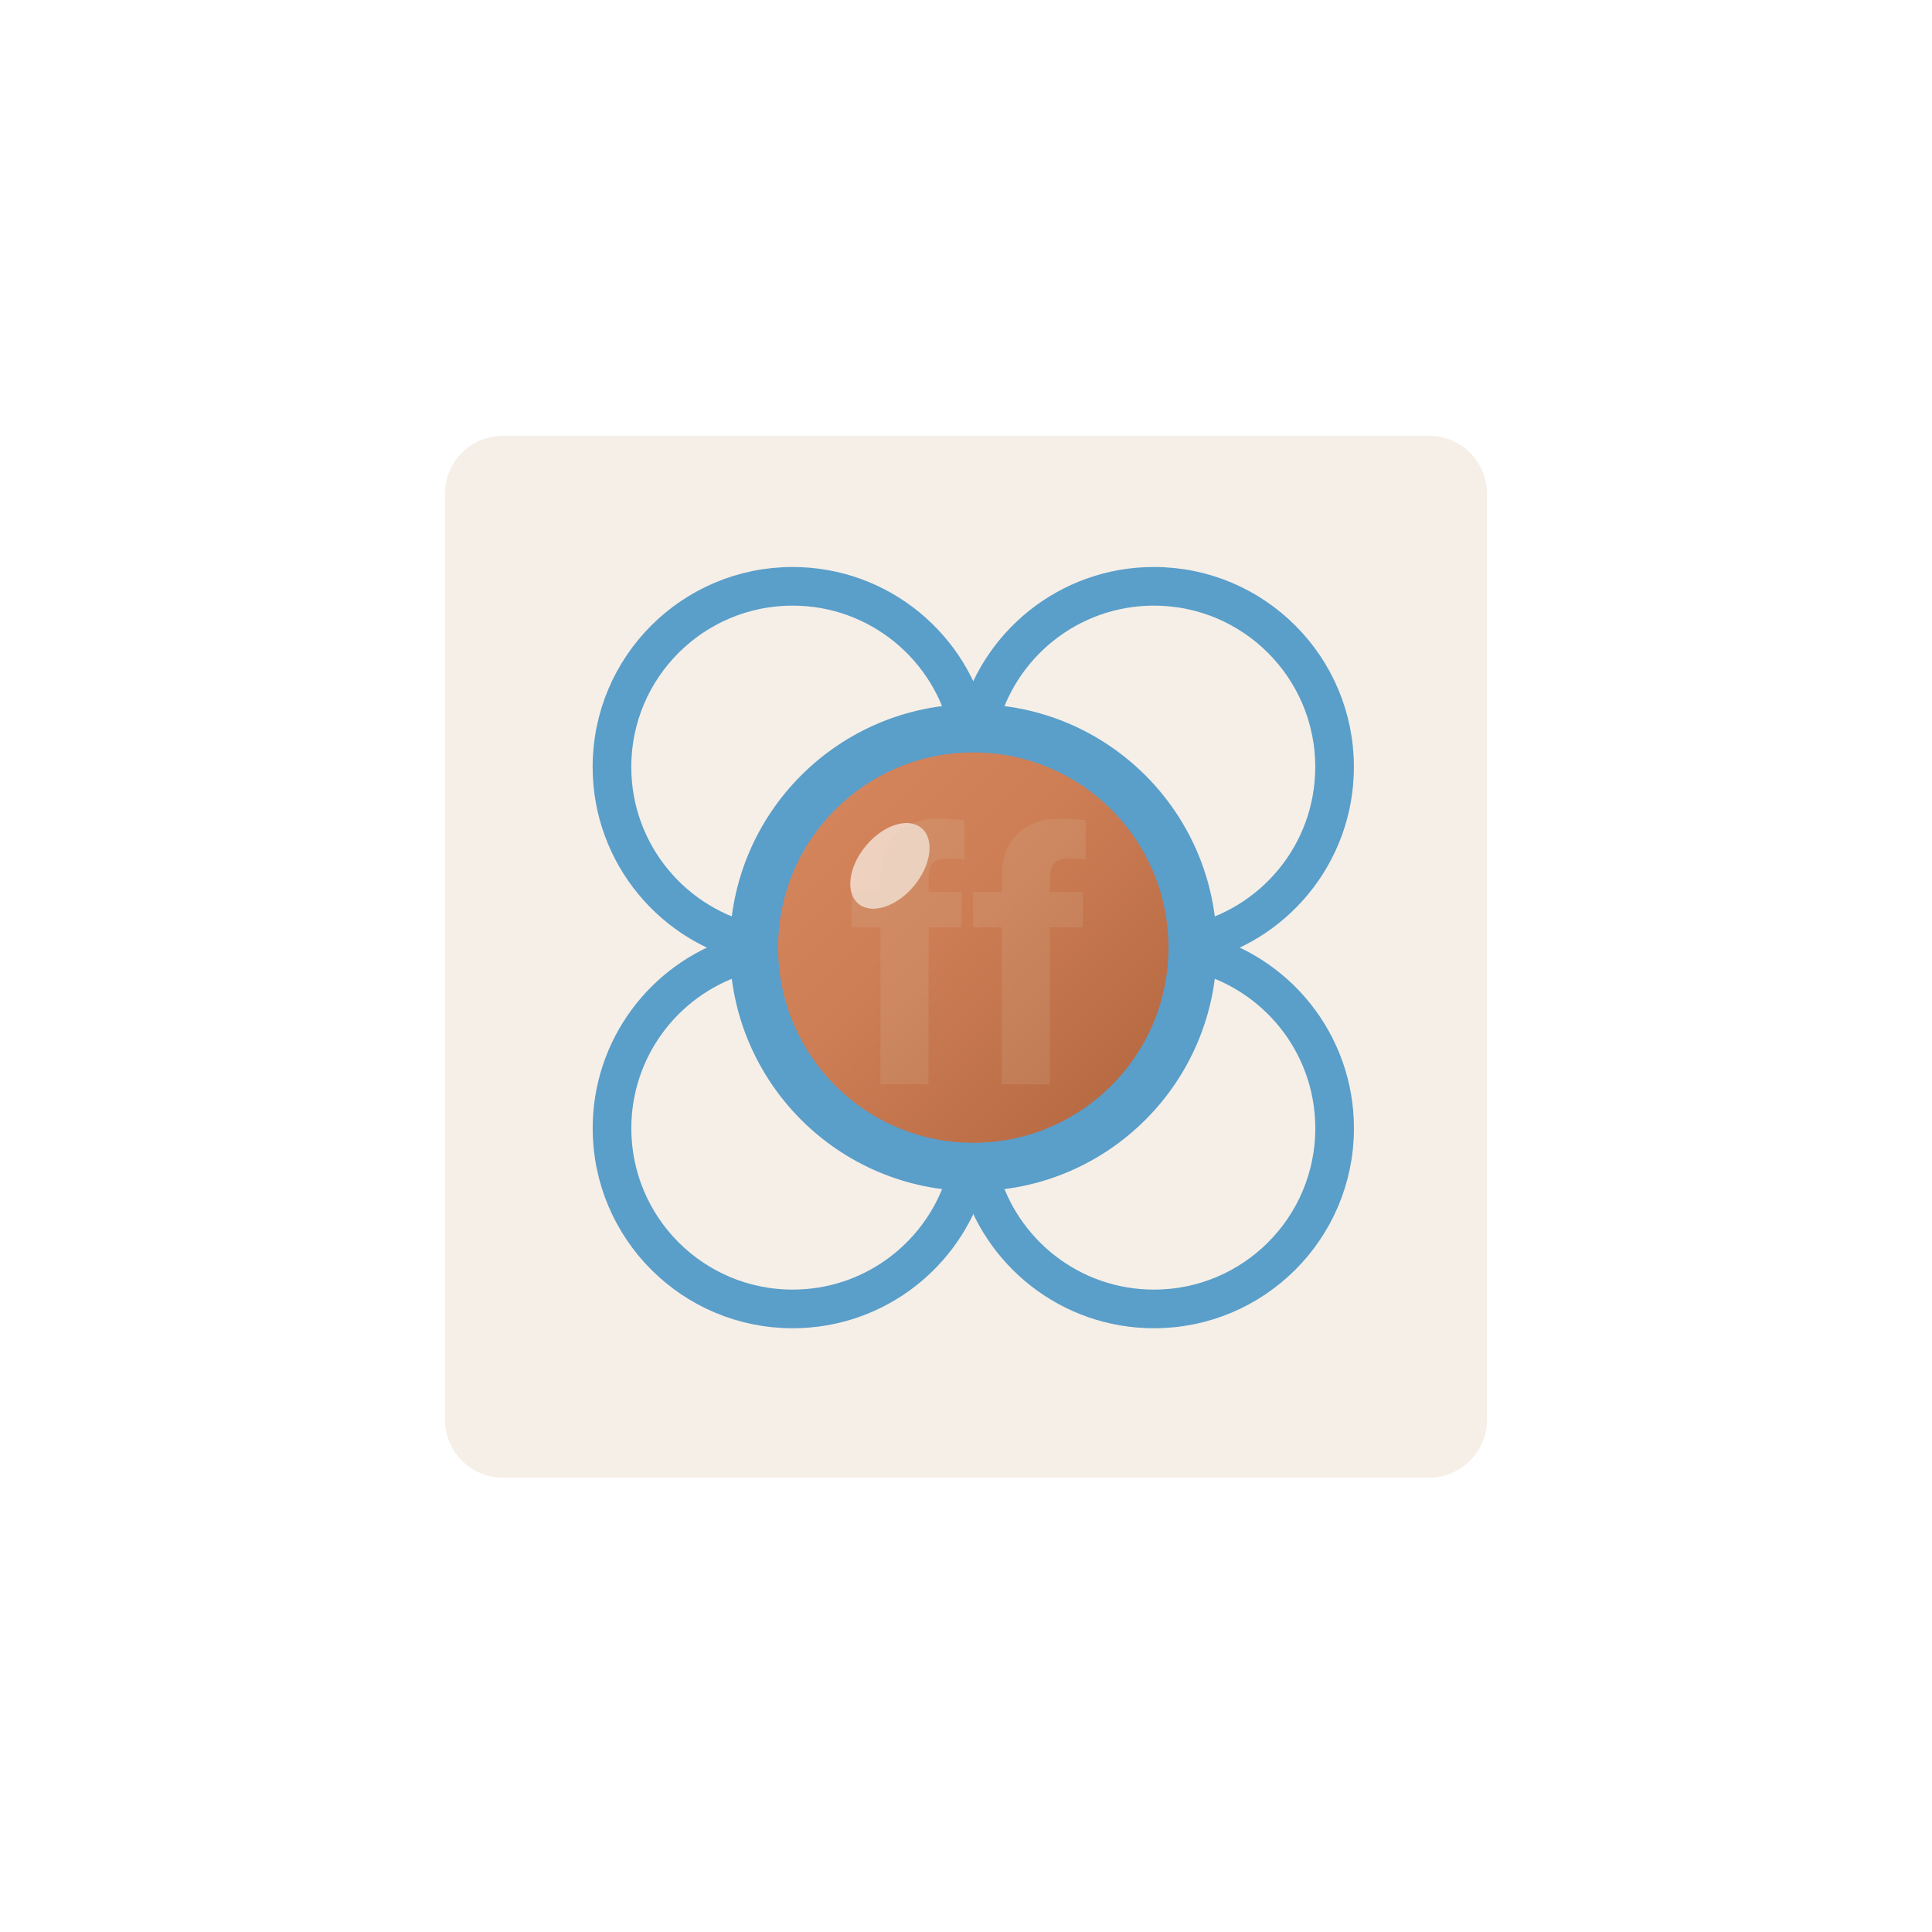
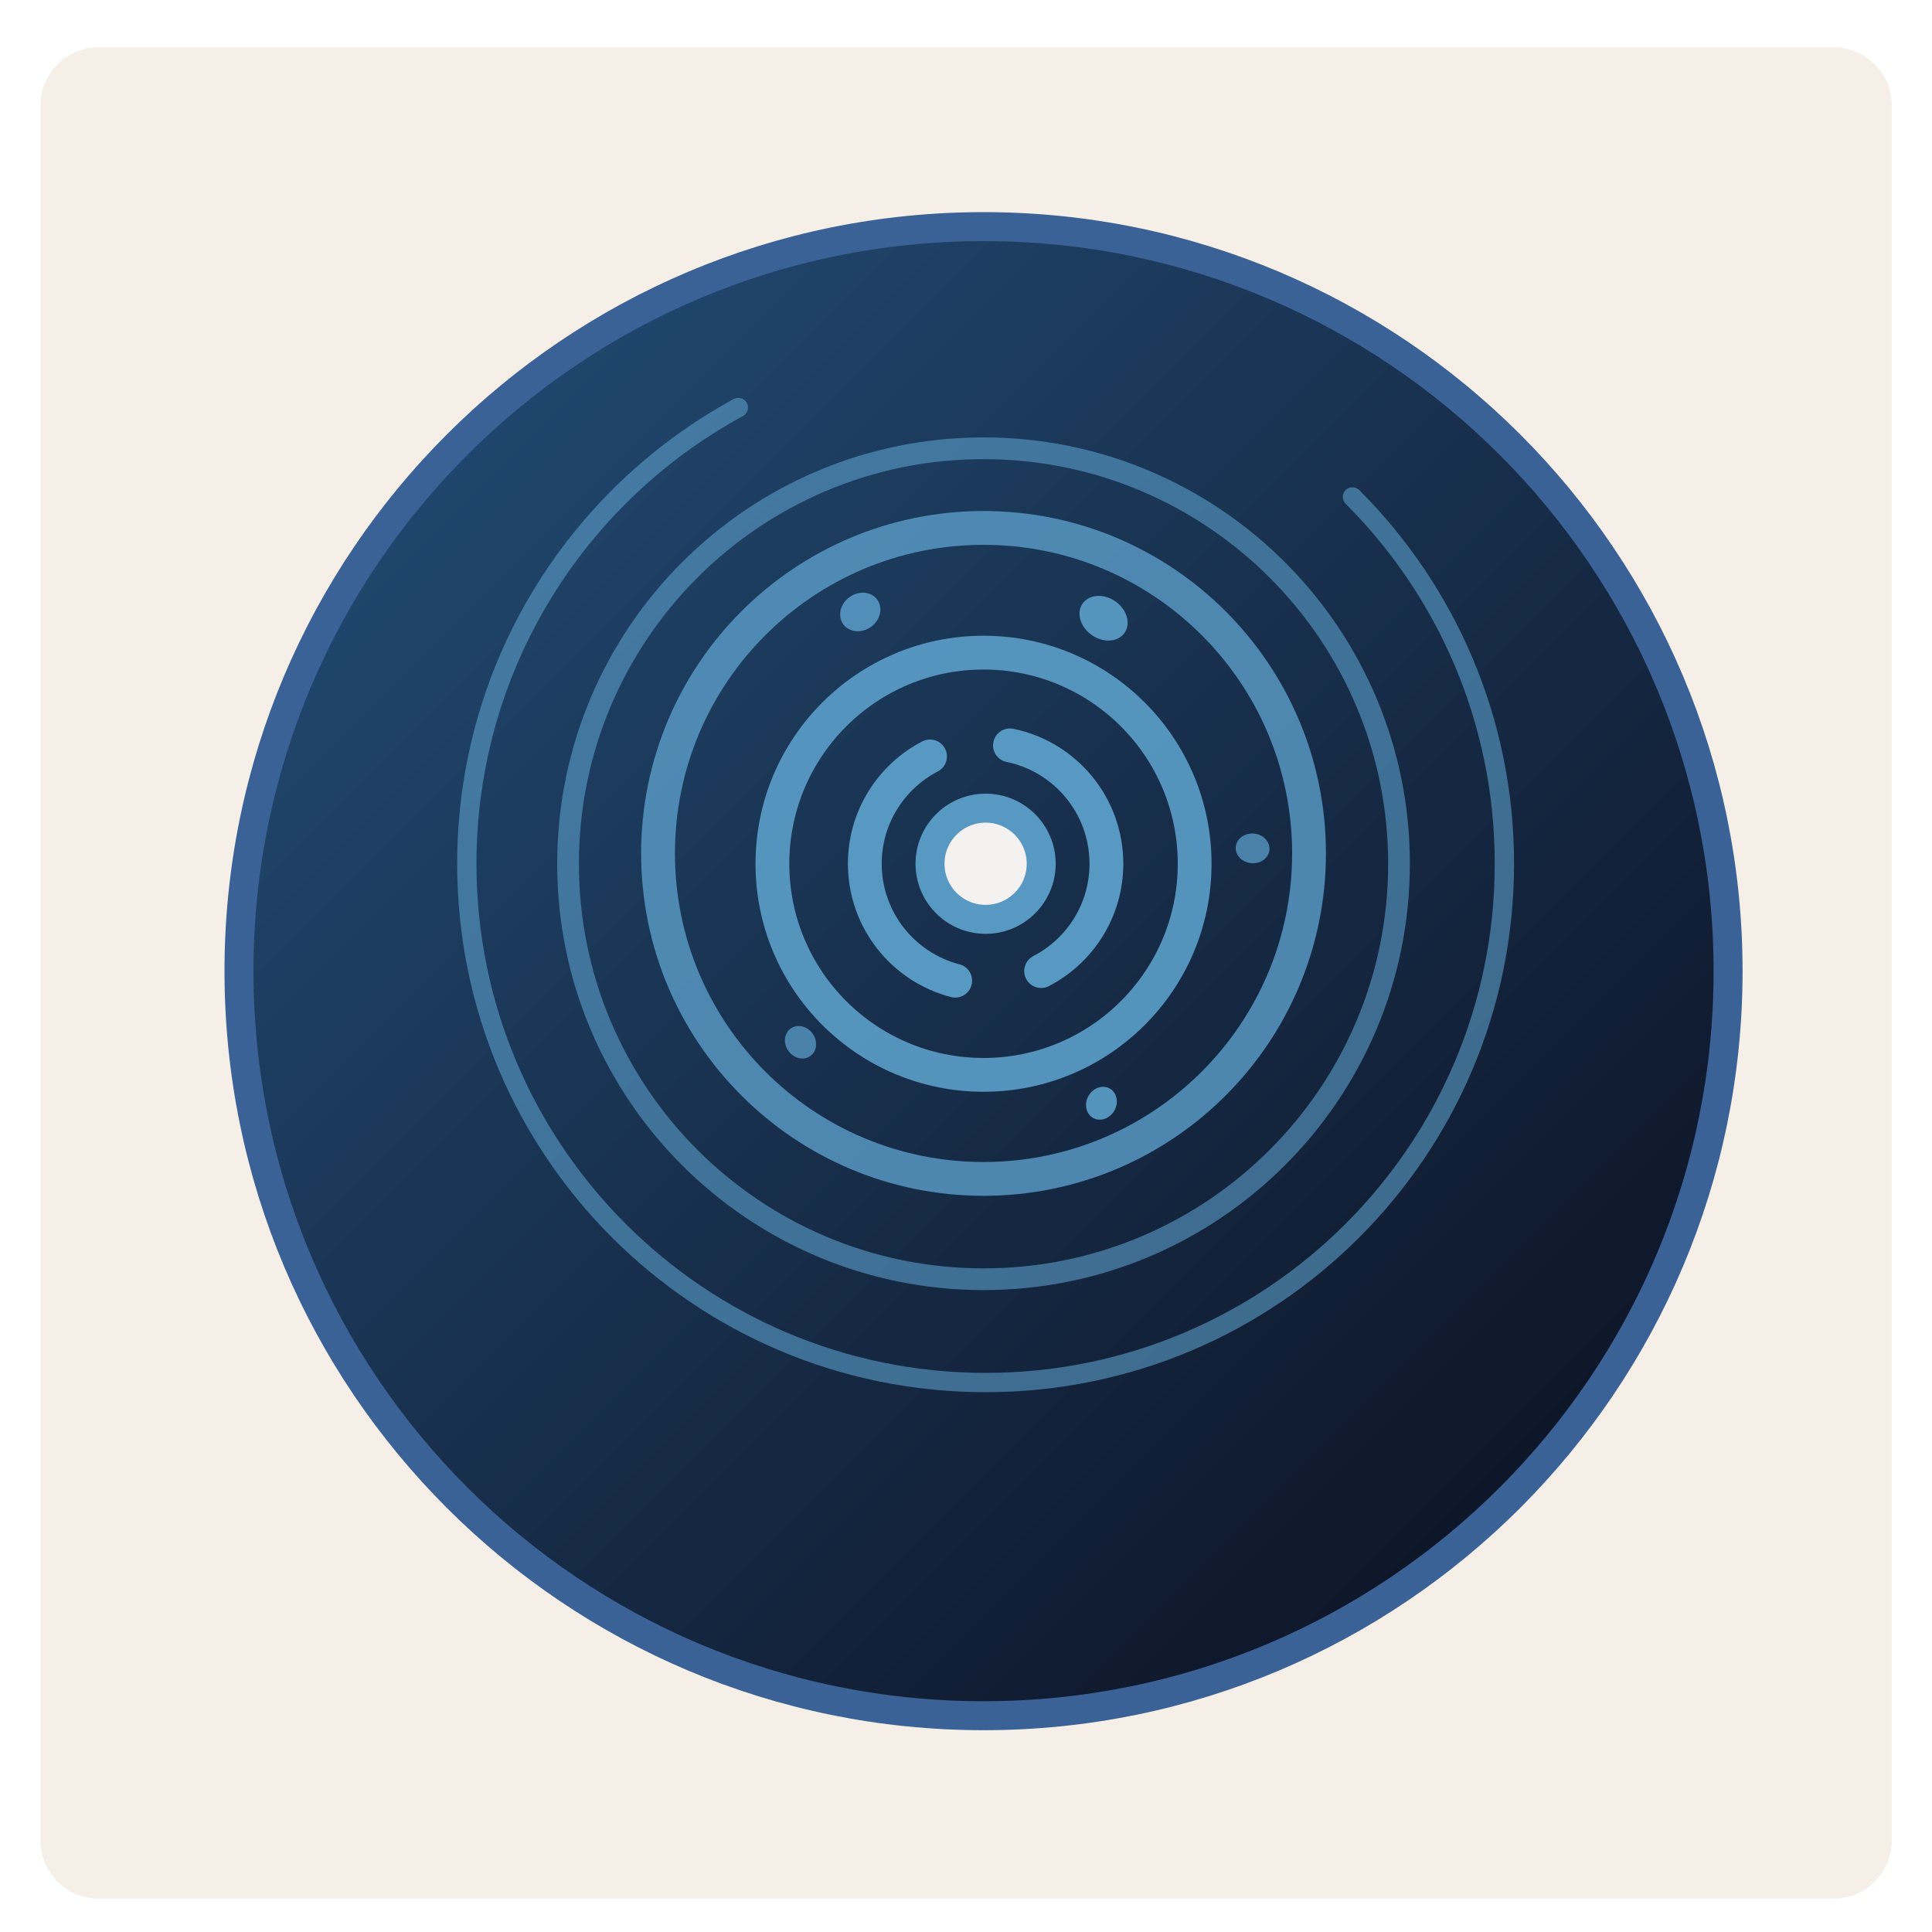
<svg xmlns="http://www.w3.org/2000/svg" viewBox="0 0 400 400">
  <defs>
-     <linearGradient id="c" x1="169.4" y1="164.08" x2="233.62" y2="228.3" gradientUnits="userSpaceOnUse">
-       <stop offset=".05" stop-color="#d4845b" />
-       <stop offset=".4" stop-color="#cd7e55" />
-       <stop offset=".88" stop-color="#bb6d45" />
-       <stop offset="1" stop-color="#b66840" />
+     <linearGradient id="c" x1="94.63" y1="92.07" x2="312.64" y2="310.07" gradientUnits="userSpaceOnUse">
+       <stop offset="0" stop-color="#20466d" />
+       <stop offset="1" stop-color="#0e1629" />
    </linearGradient>
  </defs>
  <g id="a" data-name="Backgrounds">
-     <rect x="92.14" y="90.22" width="215.72" height="215.72" rx="12" ry="12" fill="#f5efe7" />
+     <rect x="8.39" y="9.81" width="383.27" height="383.27" rx="12" ry="12" fill="#f5efe7" />
  </g>
-   <g id="b" data-name="First Spark">
-     <g>
-       <circle cx="201.51" cy="196.19" r="45.41" fill="url(#c)" stroke="#5a9eca" stroke-miterlimit="10" stroke-width="10" />
-       <path d="M247.56,197.2c16.49,3.9,28.76,18.72,28.76,36.4,0,20.66-16.75,37.4-37.4,37.4-17.31,0-31.87-11.76-36.14-27.72" fill="none" stroke="#5a9eca" stroke-miterlimit="10" stroke-width="8" />
-       <path d="M156.57,195.43c-17.04-3.49-29.87-18.57-29.87-36.64,0-20.66,16.75-37.4,37.4-37.4,17.97,0,32.98,12.67,36.58,29.57" fill="none" stroke="#5a9eca" stroke-miterlimit="10" stroke-width="8" />
-       <path d="M199.36,246.12c-5.15,14.5-18.99,24.88-35.25,24.88-20.66,0-37.4-16.75-37.4-37.4,0-16.55,10.75-30.59,25.65-35.52" fill="none" stroke="#5a9eca" stroke-miterlimit="10" stroke-width="8" />
-       <path d="M202.51,150.15c3.9-16.49,18.72-28.76,36.4-28.76,20.66,0,37.4,16.75,37.4,37.4,0,17.97-12.67,32.98-29.57,36.58" fill="none" stroke="#5a9eca" stroke-miterlimit="10" stroke-width="8" />
-     </g>
-     <ellipse cx="184.25" cy="179.29" rx="10.2" ry="6.48" transform="translate(-71.41 206.33) rotate(-50.26)" fill="#fffcf8" opacity=".65" />
-     <path d="M182.29,191.99h-5.96s0-7.32,0-7.32h5.96v-2.93c0-8.32,4.97-12.25,12.12-12.25.7,0,2.31.08,5.25.31v8.17c-1.26-.15-2.52-.23-3.57-.23-2.87,0-3.85,1.23-3.85,4.62v2.31h6.87s0,7.32,0,7.32h-6.87s0,32.52,0,32.52h-9.95s0-32.52,0-32.52Z" fill="#d9c9b0" opacity=".15" />
-     <path d="M207.41,191.99h-5.96s0-7.32,0-7.32h5.96v-2.93c0-8.32,4.97-12.25,12.12-12.25.7,0,2.31.08,5.25.31v8.17c-1.26-.15-2.52-.23-3.57-.23-2.87,0-3.85,1.23-3.85,4.62v2.31h6.87s0,7.32,0,7.32h-6.87s0,32.52,0,32.52h-9.95s0-32.52,0-32.52Z" fill="#d9c9b0" opacity=".15" />
+   <g id="b" data-name="First Spark Revised">
+     <circle id="d" data-name="ink-pool" cx="203.63" cy="201.07" r="154.15" fill="url(#c)" stroke="#3b6297" stroke-miterlimit="10" stroke-width="6" />
+     <circle id="e" data-name="ink-glow-1" cx="203.63" cy="176.69" r="67.39" fill="none" opacity=".8" stroke="#5b9ec9" stroke-miterlimit="10" stroke-width="7" />
+     <circle id="f" data-name="ink-glow-1" cx="203.63" cy="178.83" r="43.71" fill="none" opacity=".9" stroke="#5b9ec9" stroke-miterlimit="10" stroke-width="7" />
+     <path id="g" data-name="ink-glow-1" d="M197.77,203.04c-10.77-2.79-18.72-12.57-18.72-24.22,0-9.66,5.48-18.05,13.5-22.21" fill="none" opacity=".95" stroke="#5b9ec9" stroke-linecap="round" stroke-miterlimit="10" stroke-width="7" />
+     <path id="h" data-name="ink-glow-1" d="M209.1,154.32c11.4,2.33,19.97,12.42,19.97,24.51,0,9.67-5.49,18.06-13.52,22.22" fill="none" opacity=".95" stroke="#5b9ec9" stroke-linecap="round" stroke-miterlimit="10" stroke-width="7" />
+     <circle id="i" data-name="ink-glow-1" cx="203.63" cy="178.83" r="86.02" fill="none" opacity=".6" stroke="#5b9ec9" stroke-miterlimit="10" stroke-width="4.5" />
+     <circle id="j" data-name="ink-glow-1" cx="204.06" cy="178.83" r="11.51" fill="#fffcf8" opacity=".95" stroke="#5b9ec9" stroke-miterlimit="10" stroke-width="6" />
+     <path id="k" data-name="ink-glow-1" d="M280.01,102.88c19.44,19.44,31.46,46.29,31.46,75.95,0,59.32-48.09,107.41-107.41,107.41s-107.41-48.09-107.41-107.41c0-40.78,22.73-76.26,56.21-94.45" fill="none" opacity=".6" stroke="#5b9ec9" stroke-linecap="round" stroke-miterlimit="10" stroke-width="4" />
+     <ellipse cx="178.11" cy="126.69" rx="4.34" ry="3.8" transform="translate(-40.46 127.45) rotate(-35.62)" fill="#5b9ec9" opacity=".85" />
+     <ellipse cx="165.74" cy="215.78" rx="3.08" ry="3.5" transform="translate(-94.76 137.23) rotate(-35.69)" fill="#5b9ec9" opacity=".75" />
+     <ellipse cx="228.05" cy="228.43" rx="3.5" ry="3.08" transform="translate(-83.4 313.22) rotate(-60.28)" fill="#5b9ec9" opacity=".9" />
+     <ellipse cx="228.48" cy="128" rx="4.26" ry="5.3" transform="translate(-7.2 242.19) rotate(-55.11)" fill="#5b9ec9" opacity=".9" />
+     <ellipse cx="259.34" cy="175.64" rx="3.08" ry="3.5" transform="translate(62.4 419.21) rotate(-85.15)" fill="#5b9ec9" opacity=".75" />
+     <line x1="195.45" y1="212.41" x2="204.06" y2="177.69" fill="none" />
  </g>
</svg>
